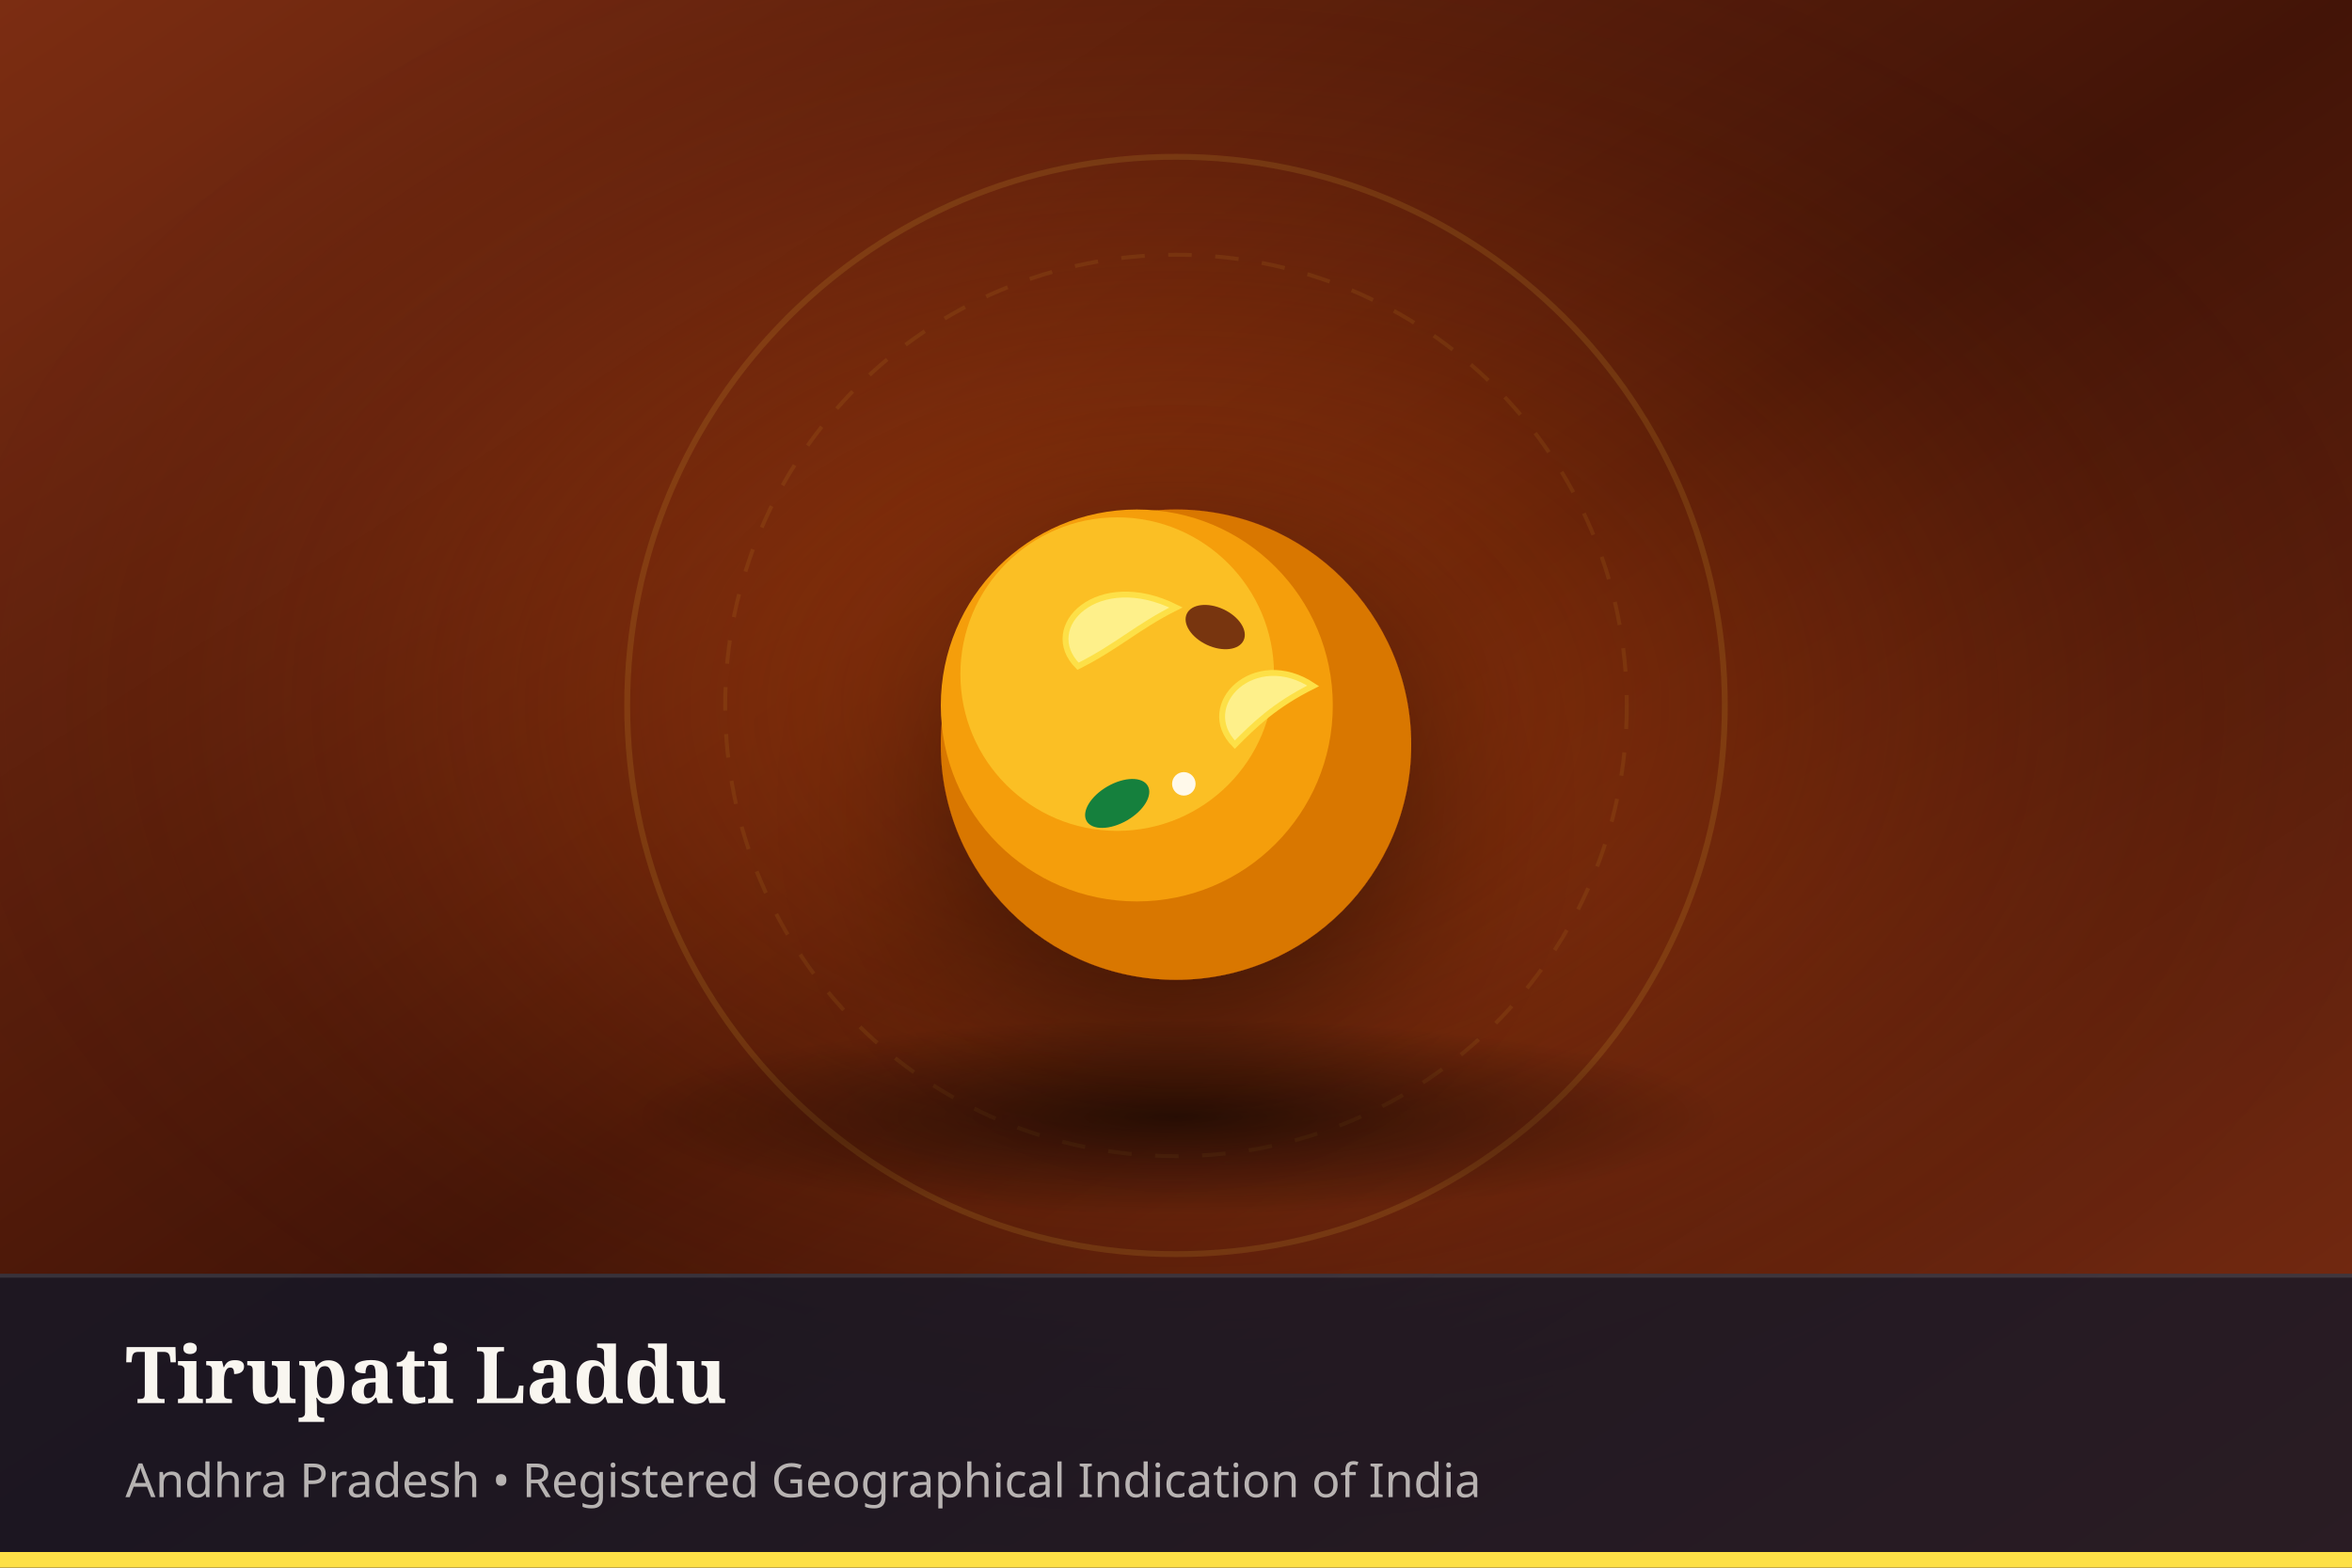
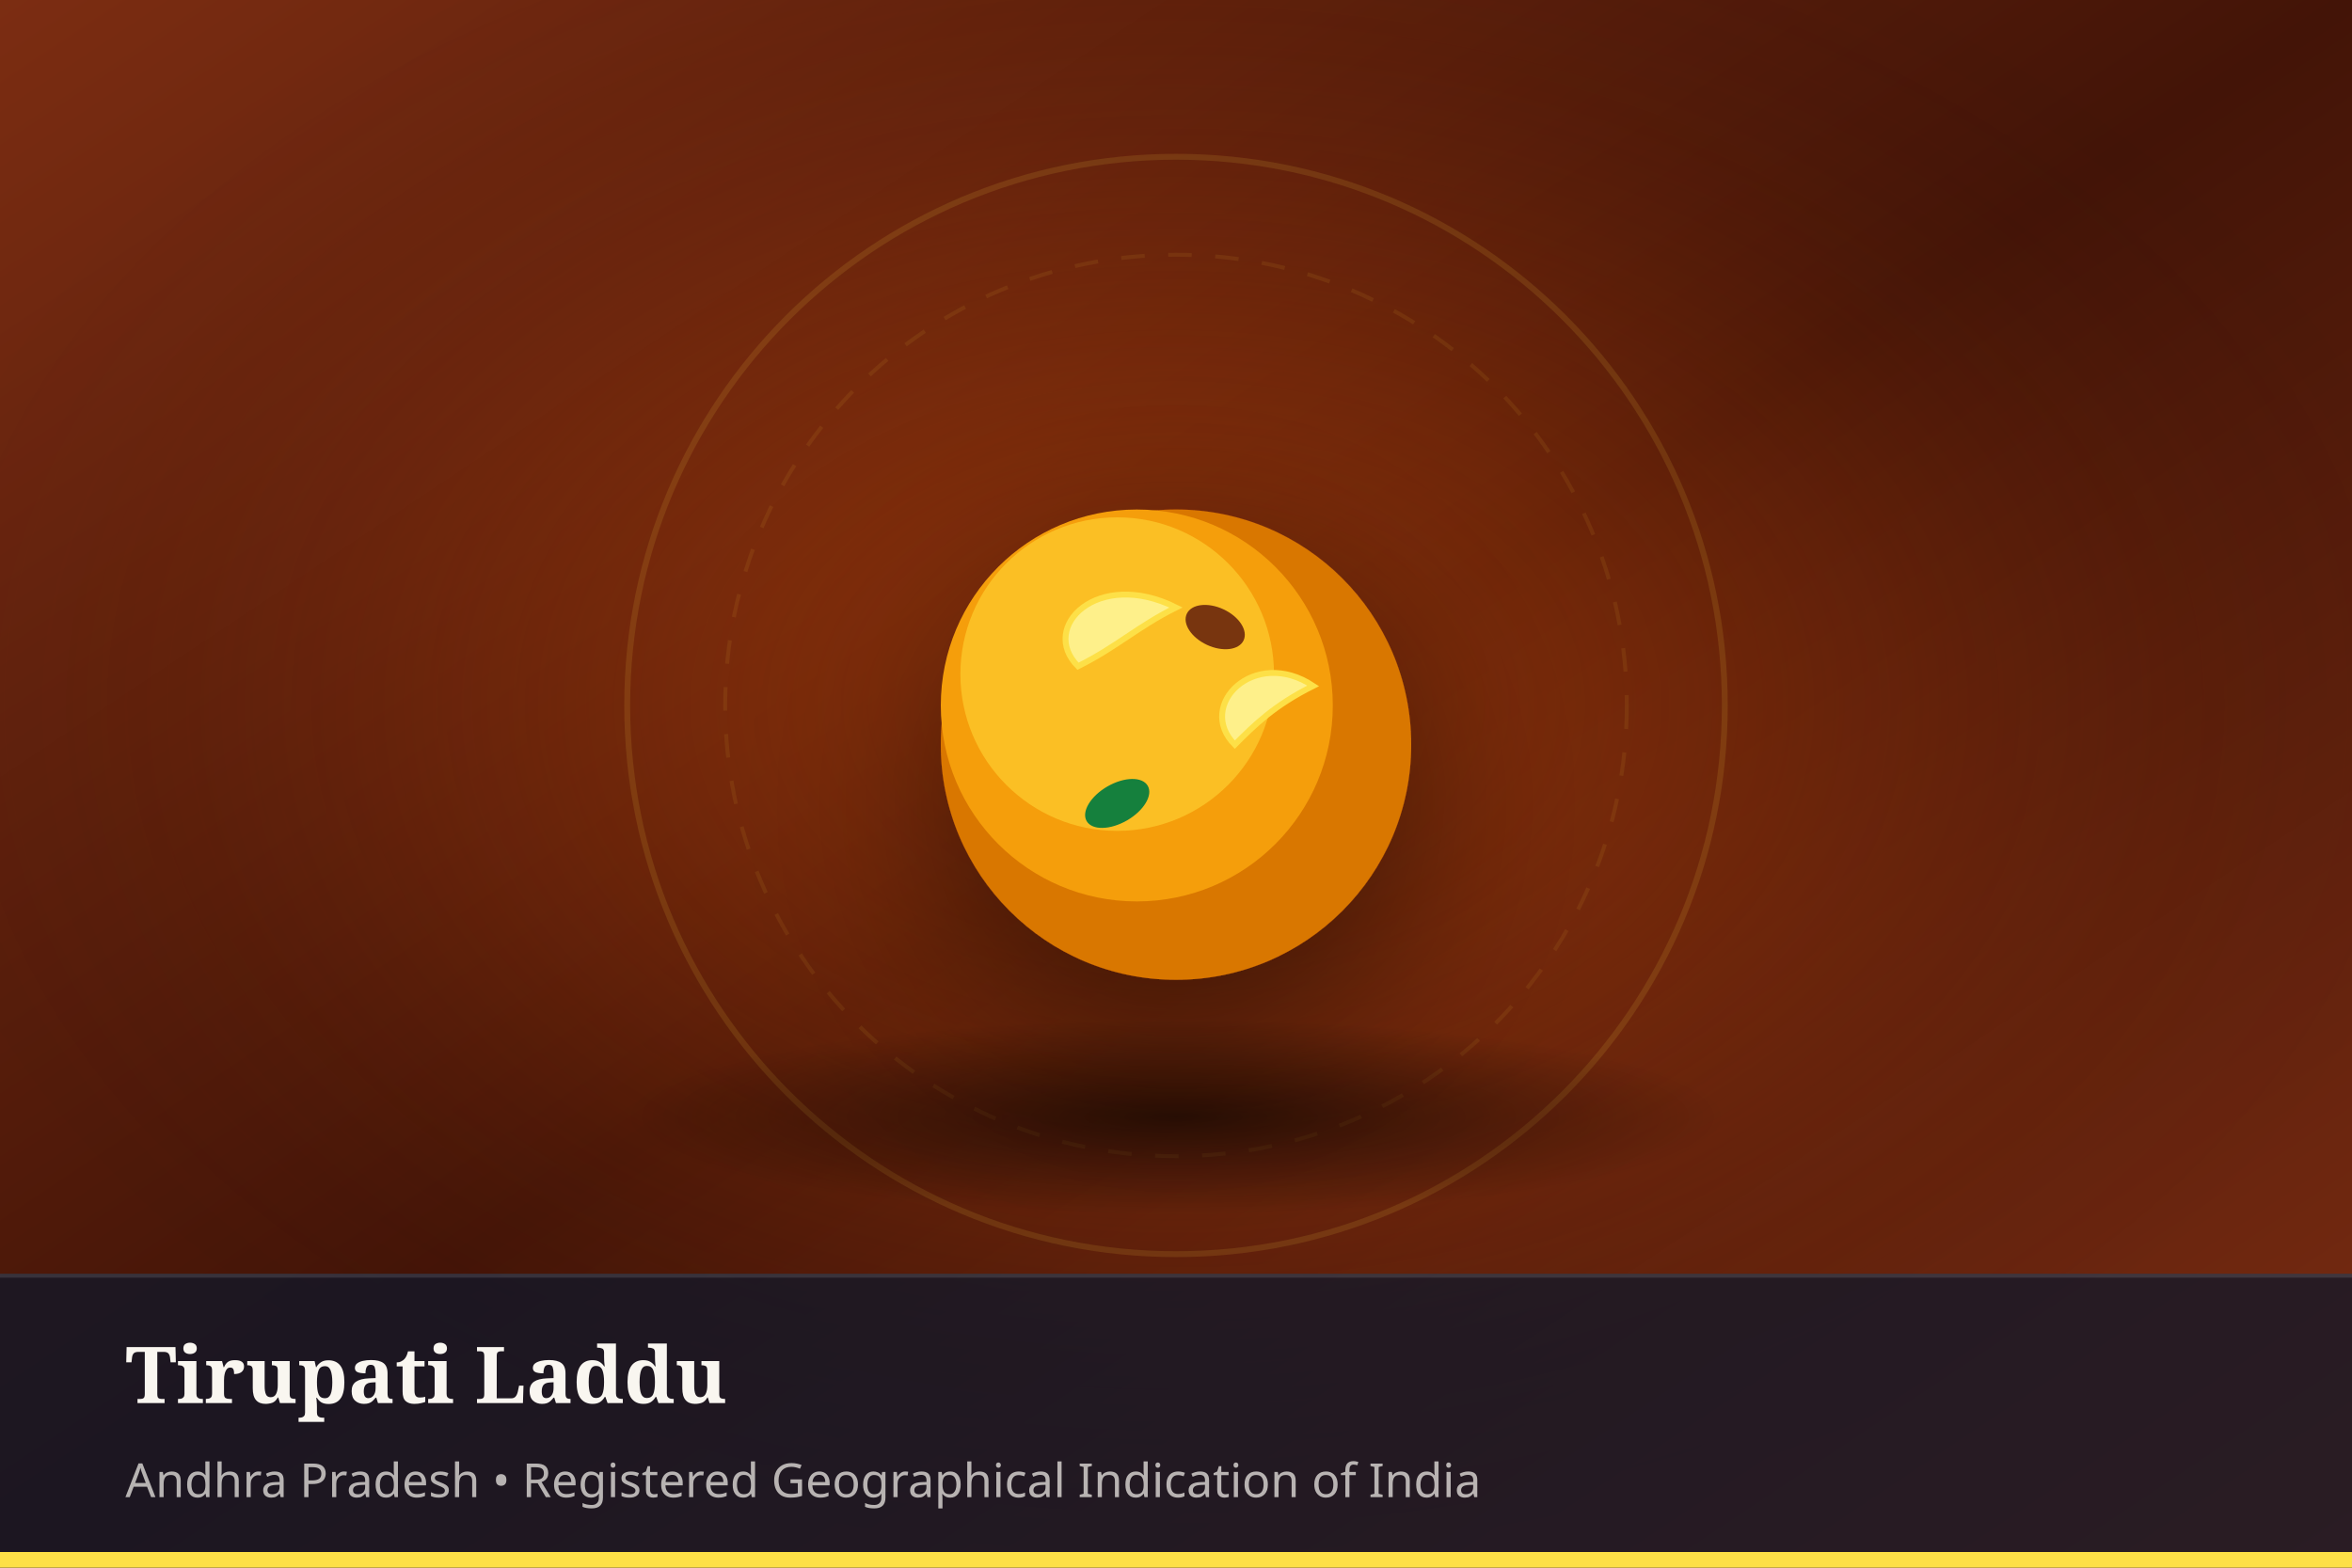
<svg xmlns="http://www.w3.org/2000/svg" width="600" height="400" viewBox="0 0 600 400">
  <defs>
    <linearGradient id="bgGrad_tirupati-laddu" x1="0%" y1="0%" x2="100%" y2="100%">
      <stop offset="0%" stop-color="#7C2D12" />
      <stop offset="50%" stop-color="#431407" />
      <stop offset="100%" stop-color="#7C2D12" />
    </linearGradient>
    <radialGradient id="spotlight_tirupati-laddu" cx="50%" cy="45%" r="55%">
      <stop offset="0%" stop-color="#EA580C" stop-opacity="0.45" />
      <stop offset="60%" stop-color="#EA580C" stop-opacity="0.1" />
      <stop offset="100%" stop-color="#000000" stop-opacity="0" />
    </radialGradient>
    <radialGradient id="floorShadow_tirupati-laddu" cx="50%" cy="50%" r="50%">
      <stop offset="0%" stop-color="rgba(0,0,0,0.6)" />
      <stop offset="100%" stop-color="rgba(0,0,0,0)" />
    </radialGradient>
  </defs>
  <rect width="100%" height="100%" fill="url(#bgGrad_tirupati-laddu)" />
  <rect width="100%" height="100%" fill="url(#spotlight_tirupati-laddu)" />
  <circle cx="300" cy="180" r="140" fill="none" stroke="#FDE047" stroke-opacity="0.12" stroke-width="1.5" />
  <circle cx="300" cy="180" r="115" fill="none" stroke="#FDE047" stroke-opacity="0.08" stroke-width="1" stroke-dasharray="6,6" />
  <ellipse cx="300" cy="285" rx="140" ry="25" fill="url(#floorShadow_tirupati-laddu)" />
  <g transform="translate(300, 180)">
    <circle cx="0" cy="10" r="60" fill="#D97706" filter="drop-shadow(0 15px 25px rgba(0,0,0,0.5))" />
    <circle cx="-10" cy="0" r="50" fill="#F59E0B" />
    <circle cx="-15" cy="-8" r="40" fill="#FBBF24" />
    <path d="M-25,-10 C-35,-20 -20,-35 0,-25 C-10,-20 -15,-15 -25,-10 Z" fill="#FEF08A" stroke="#FDE047" stroke-width="1.5" />
    <path d="M15,10 C5,0 20,-15 35,-5 C25,0 20,5 15,10 Z" fill="#FEF08A" stroke="#FDE047" stroke-width="1.5" />
    <ellipse cx="10" cy="-20" rx="8" ry="5" fill="#78350F" transform="rotate(25, 10, -20)" />
    <ellipse cx="-15" cy="25" rx="9" ry="5" fill="#15803D" transform="rotate(-30, -15, 25)" />
-     <circle cx="2" cy="20" r="3" fill="#FFFFFF" opacity="0.9" />
  </g>
  <rect x="0" y="325" width="600" height="75" fill="rgba(15, 23, 42, 0.75)" />
  <rect x="0" y="325" width="600" height="1" fill="rgba(255, 255, 255, 0.12)" />
  <text x="32" y="358" fill="#F9F6F0" font-family="'Playfair Display', Georgia, serif" font-size="20" font-weight="700">
    Tirupati Laddu
  </text>
  <text x="32" y="382" fill="rgba(249, 246, 240, 0.7)" font-family="'Plus Jakarta Sans', sans-serif" font-size="12" font-weight="500">
    Andhra Pradesh • Registered Geographical Indication of India
  </text>
  <rect x="0" y="396" width="600" height="4" fill="#FDE047" />
</svg>
